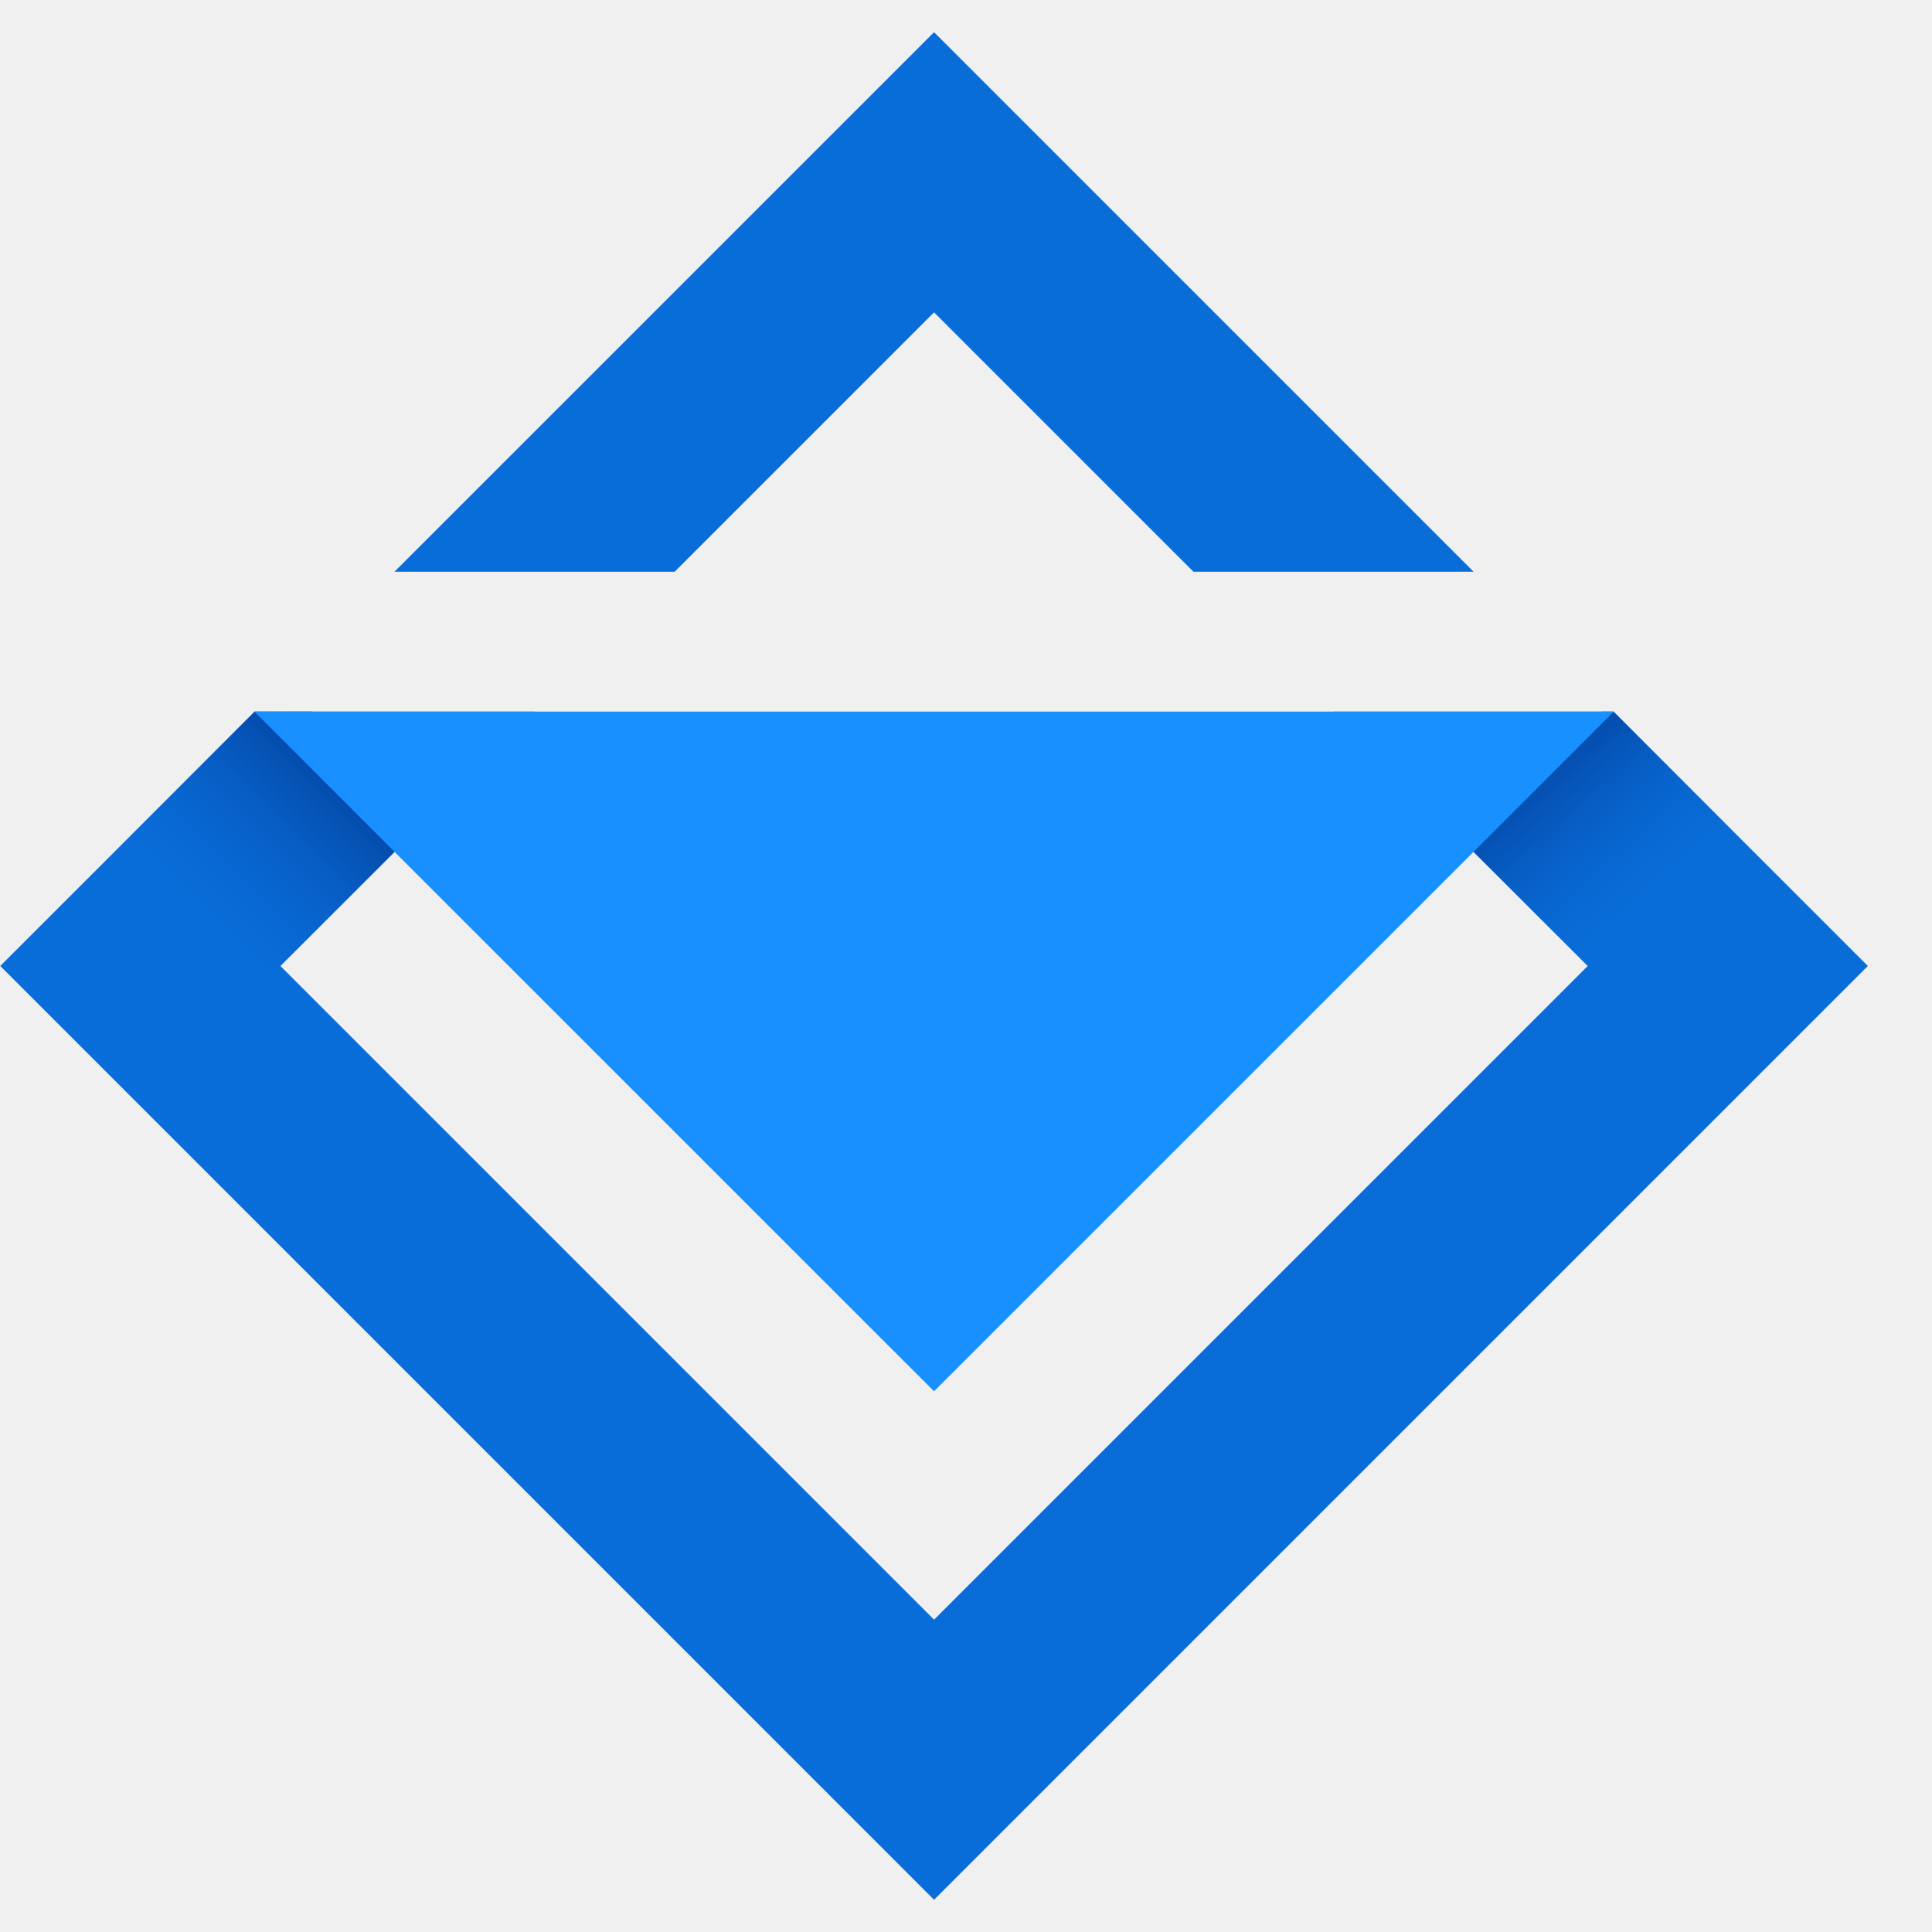
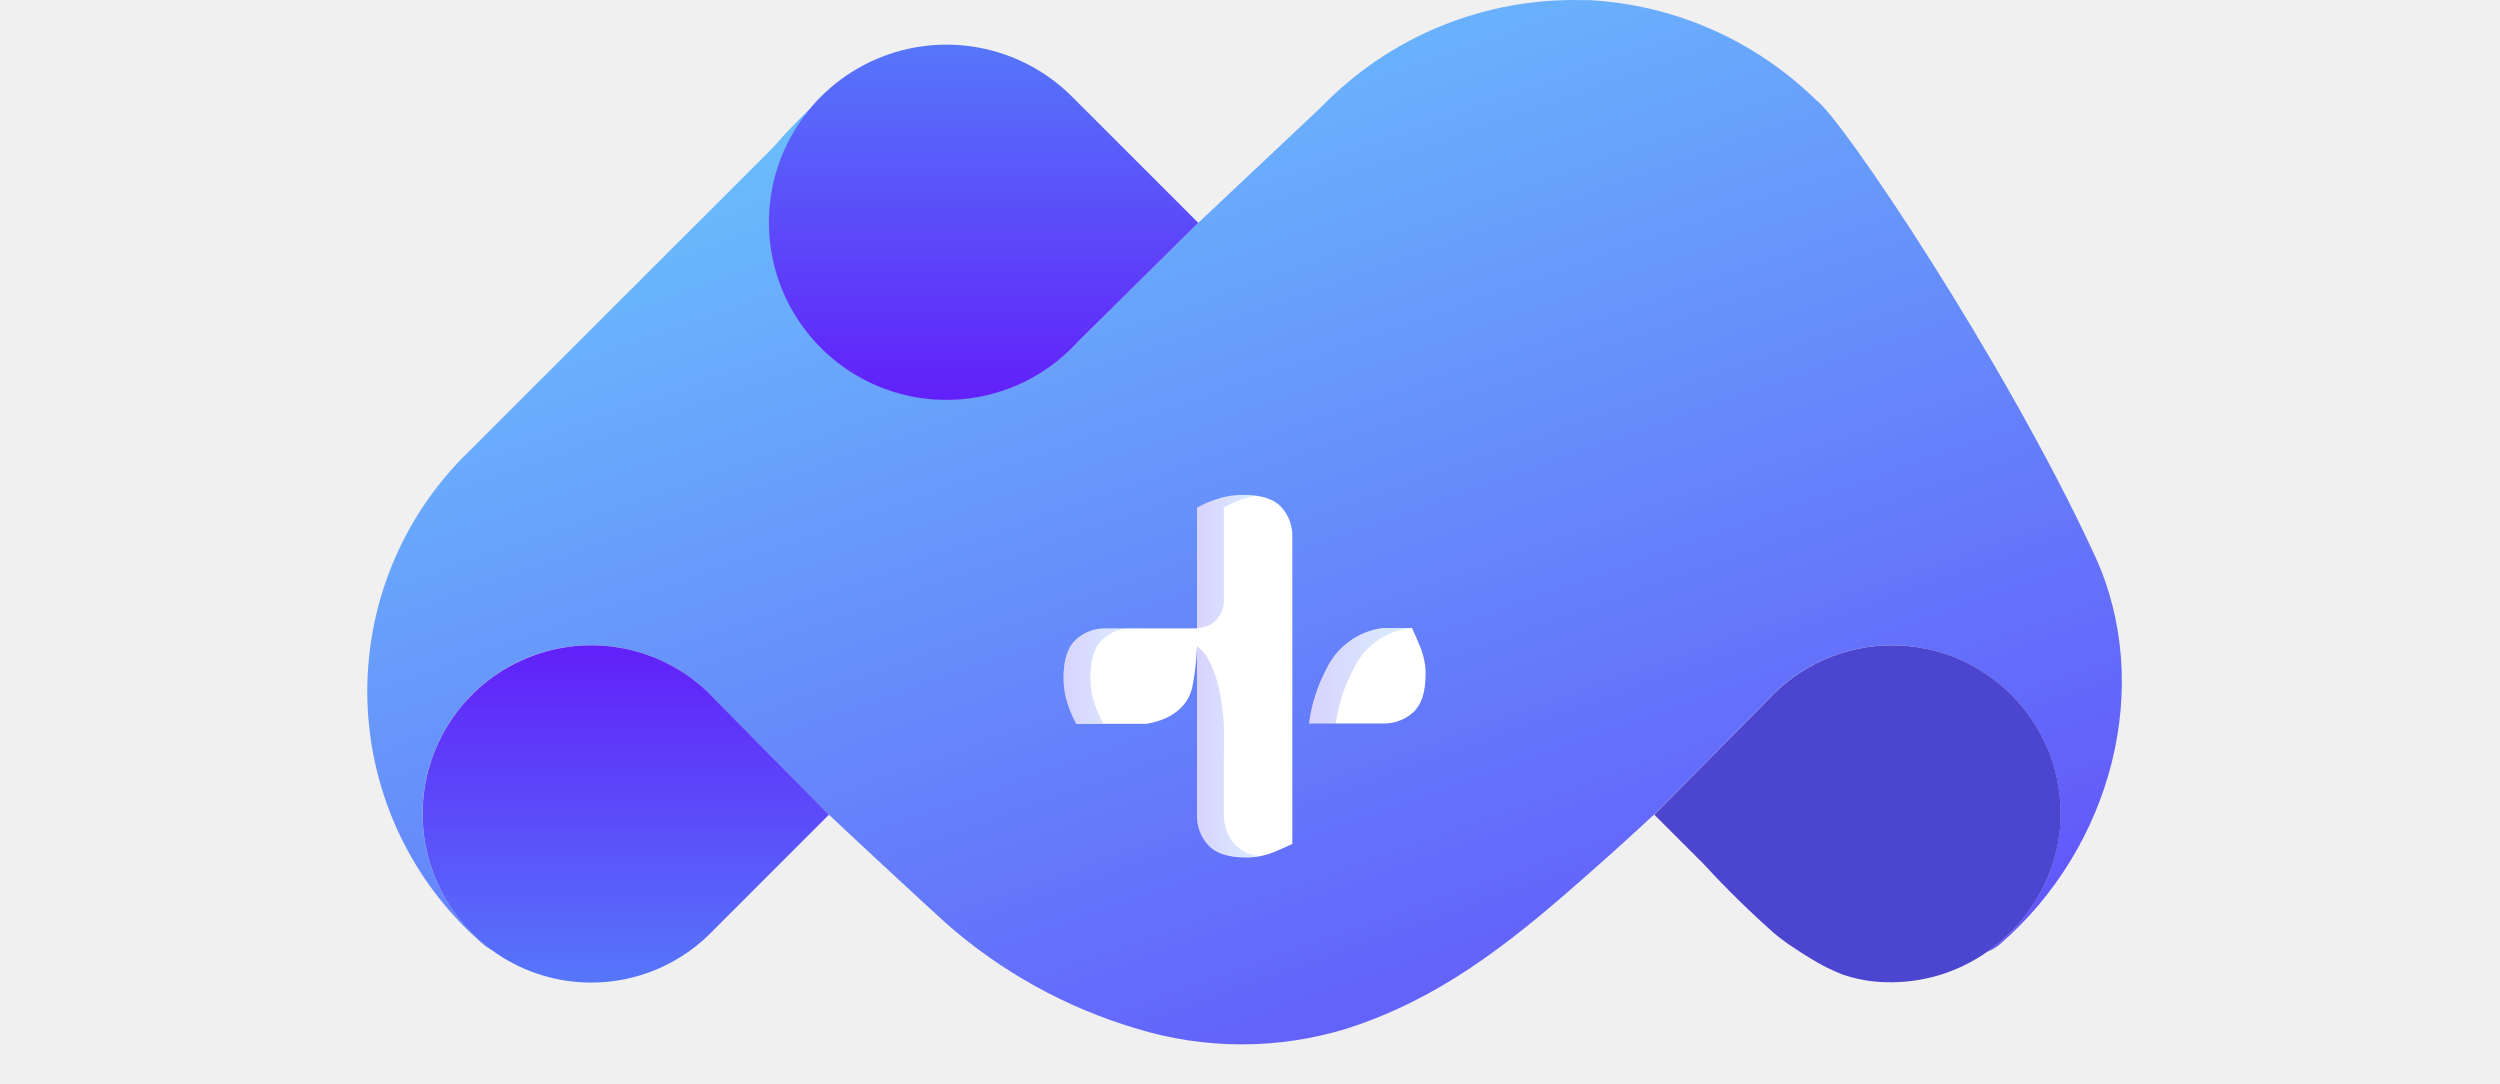
- <svg xmlns="http://www.w3.org/2000/svg" width="30" height="30" viewBox="0 0 30 30" fill="none">
-   <path d="M1.64 13.364L3.952 11.052L3.954 11.05H8.305L6.574 12.781L6.127 13.227L4.354 15L4.574 15.22L14.504 25.15L24.654 15L22.881 13.227L22.756 13.102L20.703 11.05H25.053L25.056 11.052L26.868 12.864L29.004 15L14.504 29.5L0.004 15L1.64 13.364ZM14.504 0.5L22.882 8.878H18.532L14.504 4.85L10.476 8.878H6.125L14.504 0.5Z" fill="#096DD9" />
-   <path d="M4.355 15L6.127 13.228L6.574 12.781L4.844 11.05H3.955L3.952 11.052L1.64 13.364L3.86 15.573L4.355 15Z" fill="url(#paint0_linear_112102_1824)" />
-   <path d="M22.881 13.228L24.654 15L24.479 15.176L24.48 15.176L26.869 12.865L25.057 11.052L25.054 11.05H24.878L22.756 13.102L22.881 13.228Z" fill="url(#paint1_linear_112102_1824)" />
-   <path d="M3.95 11.05L3.952 11.052L6.127 13.228L14.504 21.604L25.059 11.05H3.95Z" fill="#1890FF" />
+ <svg xmlns="http://www.w3.org/2000/svg" width="30" height="13" viewBox="0 0 44 27" fill="none">
+   <path d="M43.05 13.836C40.827 9.024 36.735 2.918 36.102 2.487C34.586 1.005 32.585 0.122 30.468 0.004H30.317C27.859 -0.066 25.485 0.9 23.776 2.668L20.711 5.554L17.713 8.516C16.087 10.297 13.334 10.447 11.524 8.854C9.714 7.26 9.514 4.51 11.075 2.672C10.735 2.992 10.413 3.329 10.108 3.682L2.52 11.264C0.844 12.893 -0.069 15.153 0.004 17.489C0.077 19.826 1.129 22.024 2.903 23.546C2.964 23.597 3.031 23.64 3.102 23.675C1.808 22.731 1.164 21.133 1.441 19.555C1.719 17.978 2.869 16.695 4.407 16.248C5.945 15.802 7.603 16.268 8.682 17.451L11.499 20.298C11.724 20.519 14.211 22.823 14.445 23.028C15.812 24.228 17.422 25.117 19.166 25.634C20.877 26.161 22.706 26.161 24.417 25.634C26.686 24.908 28.415 23.554 30.174 22.009C30.836 21.431 31.486 20.845 32.124 20.251L34.891 17.455C36.06 16.173 37.896 15.74 39.515 16.366C41.133 16.993 42.2 18.549 42.2 20.284C42.201 20.524 42.18 20.763 42.137 20.999C41.934 22.103 41.302 23.081 40.378 23.719C40.484 23.679 40.583 23.622 40.67 23.55C43.503 21.11 44.541 17.06 43.05 13.836Z" fill="url(#paint0_linear)" />
+   <path d="M17.54 2.384C16.252 1.117 14.324 0.76 12.668 1.481C11.011 2.203 9.96 3.859 10.011 5.665C10.061 7.47 11.204 9.064 12.899 9.692C14.593 10.319 16.498 9.854 17.713 8.516L20.711 5.554L17.54 2.384Z" fill="url(#paint1_linear)" />
+   <path d="M38.002 16.084C36.819 16.083 35.69 16.582 34.895 17.457L32.127 20.253L32.076 20.304L33.311 21.539C33.867 22.143 34.453 22.719 35.068 23.264C35.183 23.36 35.302 23.449 35.423 23.534C35.621 23.667 35.806 23.79 36.005 23.907C36.242 24.053 36.491 24.178 36.749 24.281C37.1 24.404 37.468 24.471 37.839 24.479C38.747 24.508 39.64 24.24 40.382 23.715C41.306 23.077 41.938 22.099 42.141 20.995C42.184 20.759 42.205 20.52 42.204 20.28C42.201 17.962 40.321 16.084 38.002 16.084Z" fill="#4C45D0" />
+   <path d="M8.69 17.457C7.536 16.189 5.727 15.749 4.12 16.346C2.512 16.943 1.428 18.456 1.381 20.17C1.334 21.884 2.332 23.455 3.905 24.14C5.477 24.824 7.307 24.485 8.529 23.282L11.507 20.304L8.69 17.457Z" fill="url(#paint2_linear)" />
+   <path d="M23.055 15.653V13.392C23.066 13.109 22.963 12.835 22.771 12.627C22.582 12.431 22.269 12.334 21.832 12.334C21.606 12.332 21.381 12.368 21.167 12.441C20.998 12.494 20.834 12.566 20.679 12.653V15.661H18.416C18.134 15.651 17.86 15.753 17.654 15.945C17.454 16.133 17.353 16.446 17.352 16.886C17.35 17.112 17.386 17.337 17.459 17.551C17.513 17.72 17.584 17.884 17.671 18.039H19.428C19.762 17.983 20.395 17.795 20.558 17.146C20.626 16.807 20.666 16.464 20.679 16.119V20.288C20.667 20.576 20.769 20.856 20.963 21.068C21.151 21.267 21.465 21.37 21.902 21.37C22.13 21.372 22.356 21.33 22.569 21.247C22.767 21.164 22.938 21.092 23.055 21.033V15.673V15.653Z" fill="white" />
+   <path d="M26.249 16.141C26.168 15.943 26.096 15.77 26.037 15.653H25.306C24.698 15.733 24.171 16.117 23.907 16.671C23.682 17.095 23.534 17.555 23.47 18.031H25.294C25.582 18.043 25.862 17.941 26.075 17.747C26.276 17.557 26.376 17.243 26.376 16.806C26.378 16.578 26.334 16.353 26.249 16.141Z" fill="white" />
+   <g opacity="0.25">
+     <path d="M21.348 12.645C21.503 12.559 21.667 12.487 21.836 12.433C21.944 12.396 22.055 12.369 22.168 12.351C22.057 12.334 21.945 12.326 21.832 12.326C21.606 12.324 21.381 12.36 21.167 12.433C20.998 12.487 20.834 12.558 20.679 12.645V15.653C20.857 15.653 21.027 15.582 21.153 15.456C21.278 15.33 21.349 15.16 21.348 14.982V12.645Z" fill="url(#paint3_linear)" />
+     <path d="M18.023 16.878C18.023 16.44 18.123 16.126 18.323 15.937C18.53 15.746 18.805 15.644 19.087 15.653H18.416C18.134 15.643 17.86 15.745 17.654 15.937C17.454 16.125 17.353 16.438 17.352 16.878C17.35 17.104 17.386 17.329 17.459 17.543C17.513 17.712 17.584 17.876 17.671 18.031H18.34C18.254 17.875 18.183 17.712 18.128 17.543C18.056 17.329 18.021 17.104 18.023 16.878Z" fill="url(#paint4_linear)" />
+     <path d="M21.632 21.055C21.438 20.842 21.336 20.562 21.348 20.274V18.925C21.348 18.925 21.364 18.254 21.348 18.031C21.227 16.346 20.679 16.112 20.679 16.112V20.28C20.667 20.568 20.769 20.848 20.963 21.061C21.151 21.259 21.465 21.362 21.902 21.362C22.01 21.362 22.119 21.353 22.225 21.335C22.002 21.31 21.793 21.211 21.632 21.055Z" fill="url(#paint5_linear)" />
+   </g>
+   <path opacity="0.25" d="M25.985 15.653H25.314C24.705 15.733 24.179 16.117 23.915 16.671C23.687 17.095 23.537 17.555 23.47 18.031H24.139C24.205 17.555 24.355 17.095 24.58 16.671C24.845 16.115 25.374 15.731 25.985 15.653V15.653Z" fill="url(#paint6_linear)" />
  <defs>
-     <linearGradient id="paint0_linear_112102_1824" x1="5.63" y1="11.589" x2="2.572" y2="14.647" gradientUnits="userSpaceOnUse">
-       <stop stop-color="#023B95" />
-       <stop offset="0.964" stop-color="#096CD9" stop-opacity="0" />
+     <linearGradient id="paint0_linear" x1="-11.121" y1="11.148" x2="-0.35" y2="41.549" gradientUnits="userSpaceOnUse">
+       <stop stop-color="#6ABBFC" />
+       <stop offset="1" stop-color="#614AFA" />
    </linearGradient>
-     <linearGradient id="paint1_linear_112102_1824" x1="23.272" y1="11.628" x2="25.745" y2="14.438" gradientUnits="userSpaceOnUse">
-       <stop stop-color="#023B95" />
-       <stop offset="1" stop-color="#096DD9" stop-opacity="0" />
+     <linearGradient id="paint1_linear" x1="20.748" y1="9.963" x2="20.748" y2="1.048" gradientUnits="userSpaceOnUse">
+       <stop stop-color="#6120F9" />
+       <stop offset="1" stop-color="#5677FA" />
+     </linearGradient>
+     <linearGradient id="paint2_linear" x1="11.526" y1="24.521" x2="11.526" y2="16.084" gradientUnits="userSpaceOnUse">
+       <stop stop-color="#5677FA" />
+       <stop offset="1" stop-color="#6120F9" />
+     </linearGradient>
+     <linearGradient id="paint3_linear" x1="20.679" y1="15.653" x2="22.168" y2="15.653" gradientUnits="userSpaceOnUse">
+       <stop stop-color="#614FFA" />
+       <stop offset="1" stop-color="#6ABBFC" />
+     </linearGradient>
+     <linearGradient id="paint4_linear" x1="17.352" y1="18.032" x2="19.087" y2="18.032" gradientUnits="userSpaceOnUse">
+       <stop stop-color="#614FFA" />
+       <stop offset="1" stop-color="#6ABBFC" />
+     </linearGradient>
+     <linearGradient id="paint5_linear" x1="20.679" y1="21.358" x2="22.225" y2="21.358" gradientUnits="userSpaceOnUse">
+       <stop stop-color="#614FFA" />
+       <stop offset="1" stop-color="#6ABBFC" />
+     </linearGradient>
+     <linearGradient id="paint6_linear" x1="23.476" y1="18.028" x2="25.985" y2="18.028" gradientUnits="userSpaceOnUse">
+       <stop stop-color="#614FFA" />
+       <stop offset="1" stop-color="#6ABBFC" />
    </linearGradient>
  </defs>
</svg>
